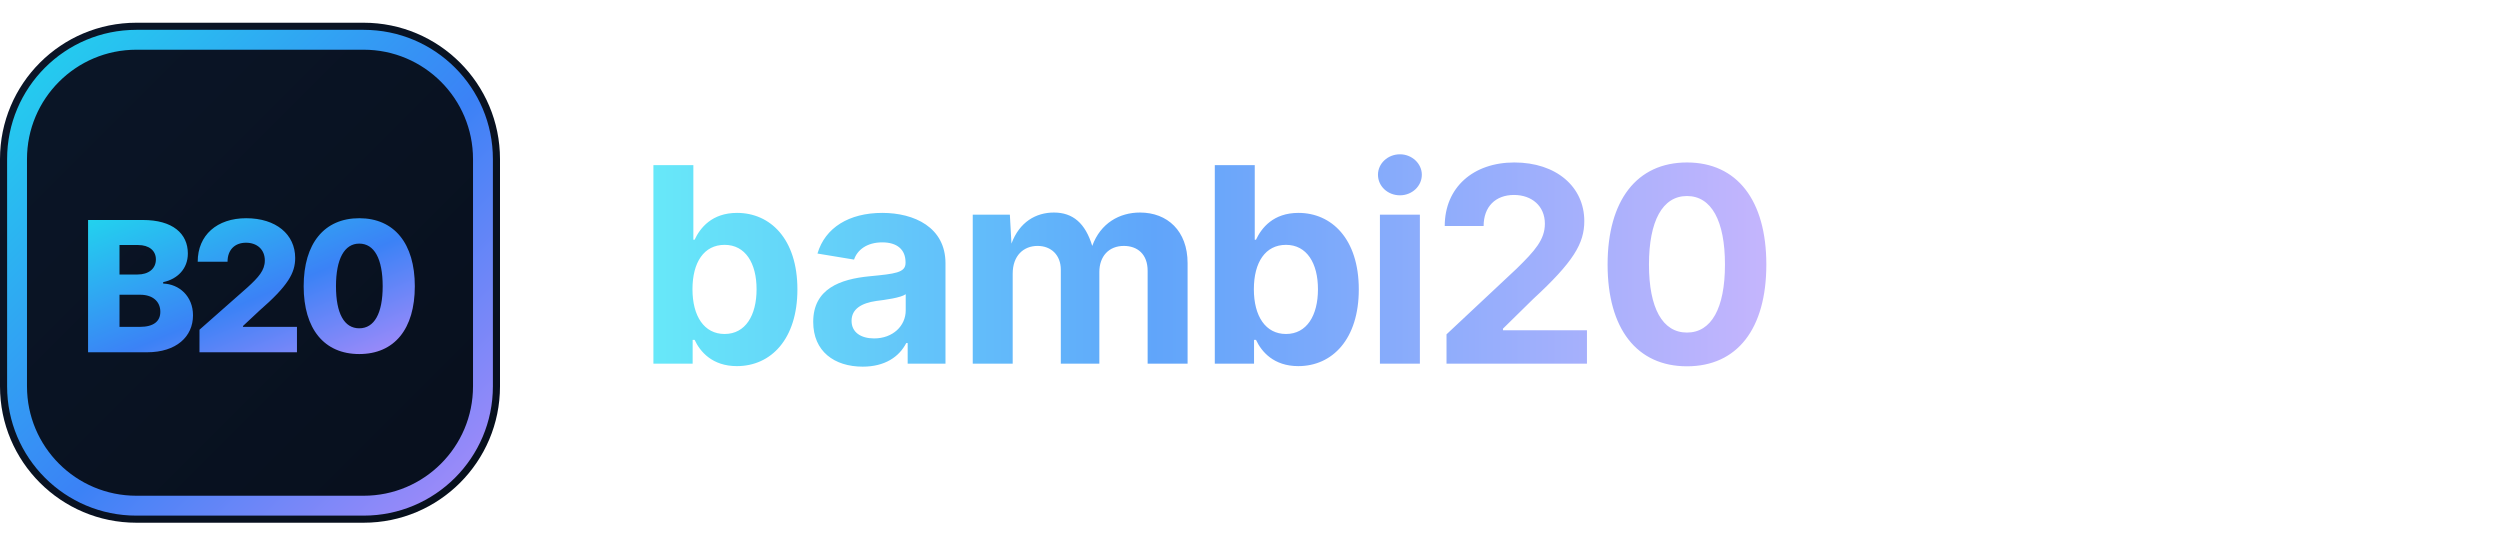
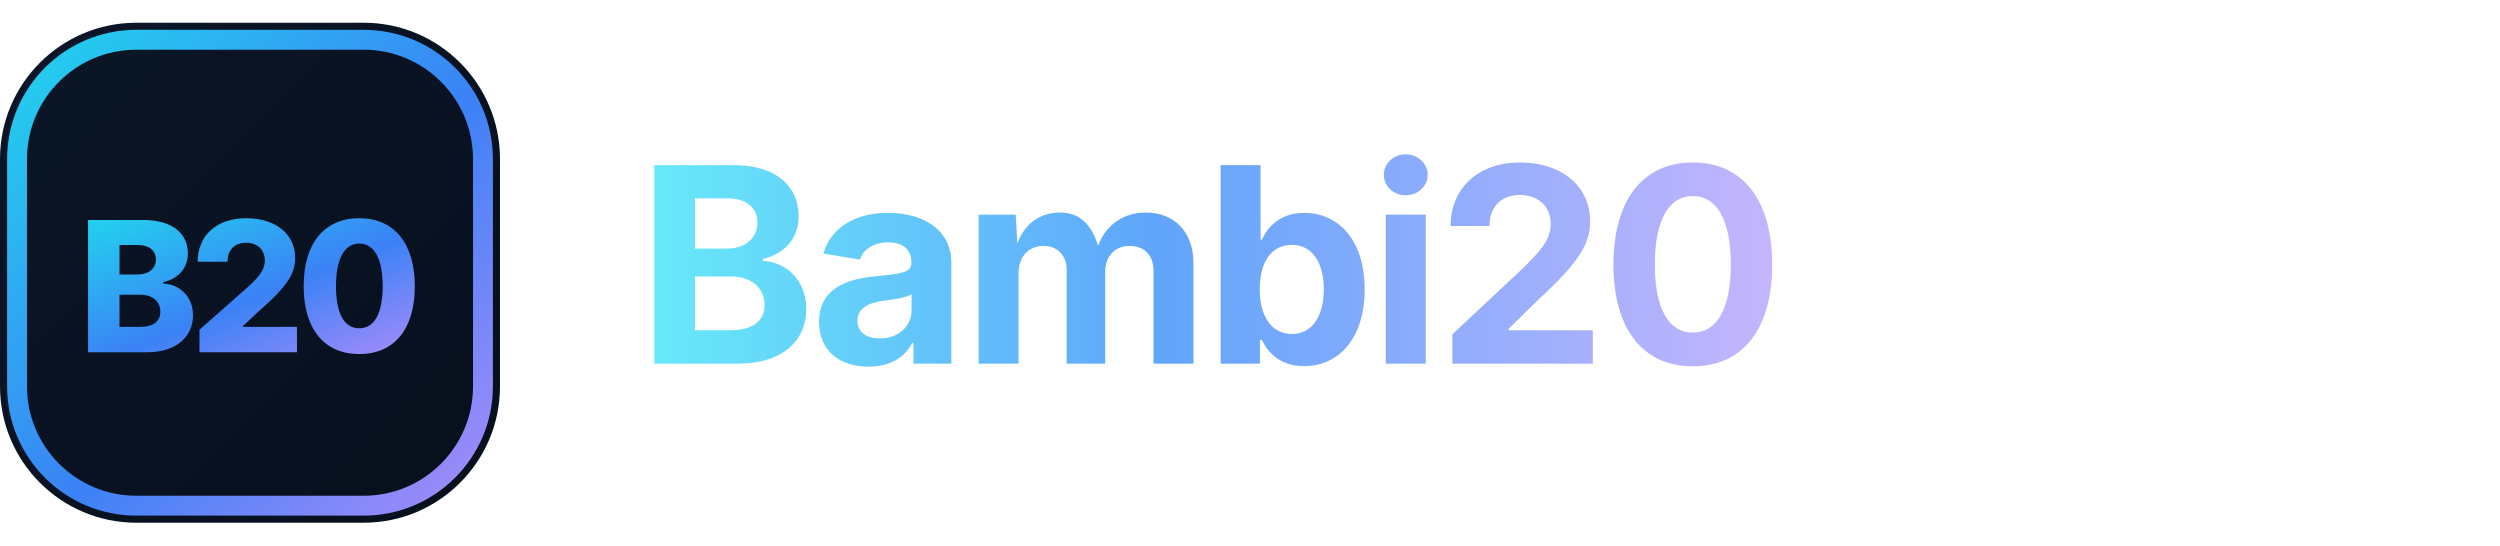
- <svg xmlns="http://www.w3.org/2000/svg" viewBox="0 0 220 48" role="img" aria-label="bambi20">
+ <svg xmlns="http://www.w3.org/2000/svg" viewBox="0 0 220 48" role="img" aria-label="B20 Bambi20">
  <defs>
    <linearGradient id="badge" x1="0%" y1="0%" x2="100%" y2="100%">
      <stop offset="0%" stop-color="#0b1628" />
      <stop offset="100%" stop-color="#070f1c" />
    </linearGradient>
    <linearGradient id="accent" x1="0%" y1="0%" x2="100%" y2="100%">
      <stop offset="0%" stop-color="#22d3ee" />
      <stop offset="55%" stop-color="#3b82f6" />
      <stop offset="100%" stop-color="#a78bfa" />
    </linearGradient>
    <linearGradient id="word" x1="0%" y1="0%" x2="100%" y2="0%">
      <stop offset="0%" stop-color="#67e8f9" />
      <stop offset="45%" stop-color="#60a5fa" />
      <stop offset="100%" stop-color="#c4b5fd" />
    </linearGradient>
  </defs>
  <rect x="0" y="2" width="44" height="44" rx="12" fill="url(#badge)" />
  <rect x="1.5" y="3.5" width="41" height="41" rx="10.5" fill="none" stroke="url(#accent)" stroke-width="1.75" />
  <text x="22" y="31" text-anchor="middle" font-family="ui-sans-serif, system-ui, -apple-system, Segoe UI, sans-serif" font-size="16" font-weight="800" letter-spacing="-0.8" fill="url(#accent)">B20</text>
-   <text x="56" y="32" font-family="ui-sans-serif, system-ui, -apple-system, Segoe UI, sans-serif" font-size="24" font-weight="700" letter-spacing="-0.6" fill="url(#word)">bambi20</text>
+   <text x="56" y="32" font-family="ui-sans-serif, system-ui, -apple-system, Segoe UI, sans-serif" font-size="24" font-weight="700" letter-spacing="-0.6" fill="url(#word)">Bambi20</text>
</svg>
